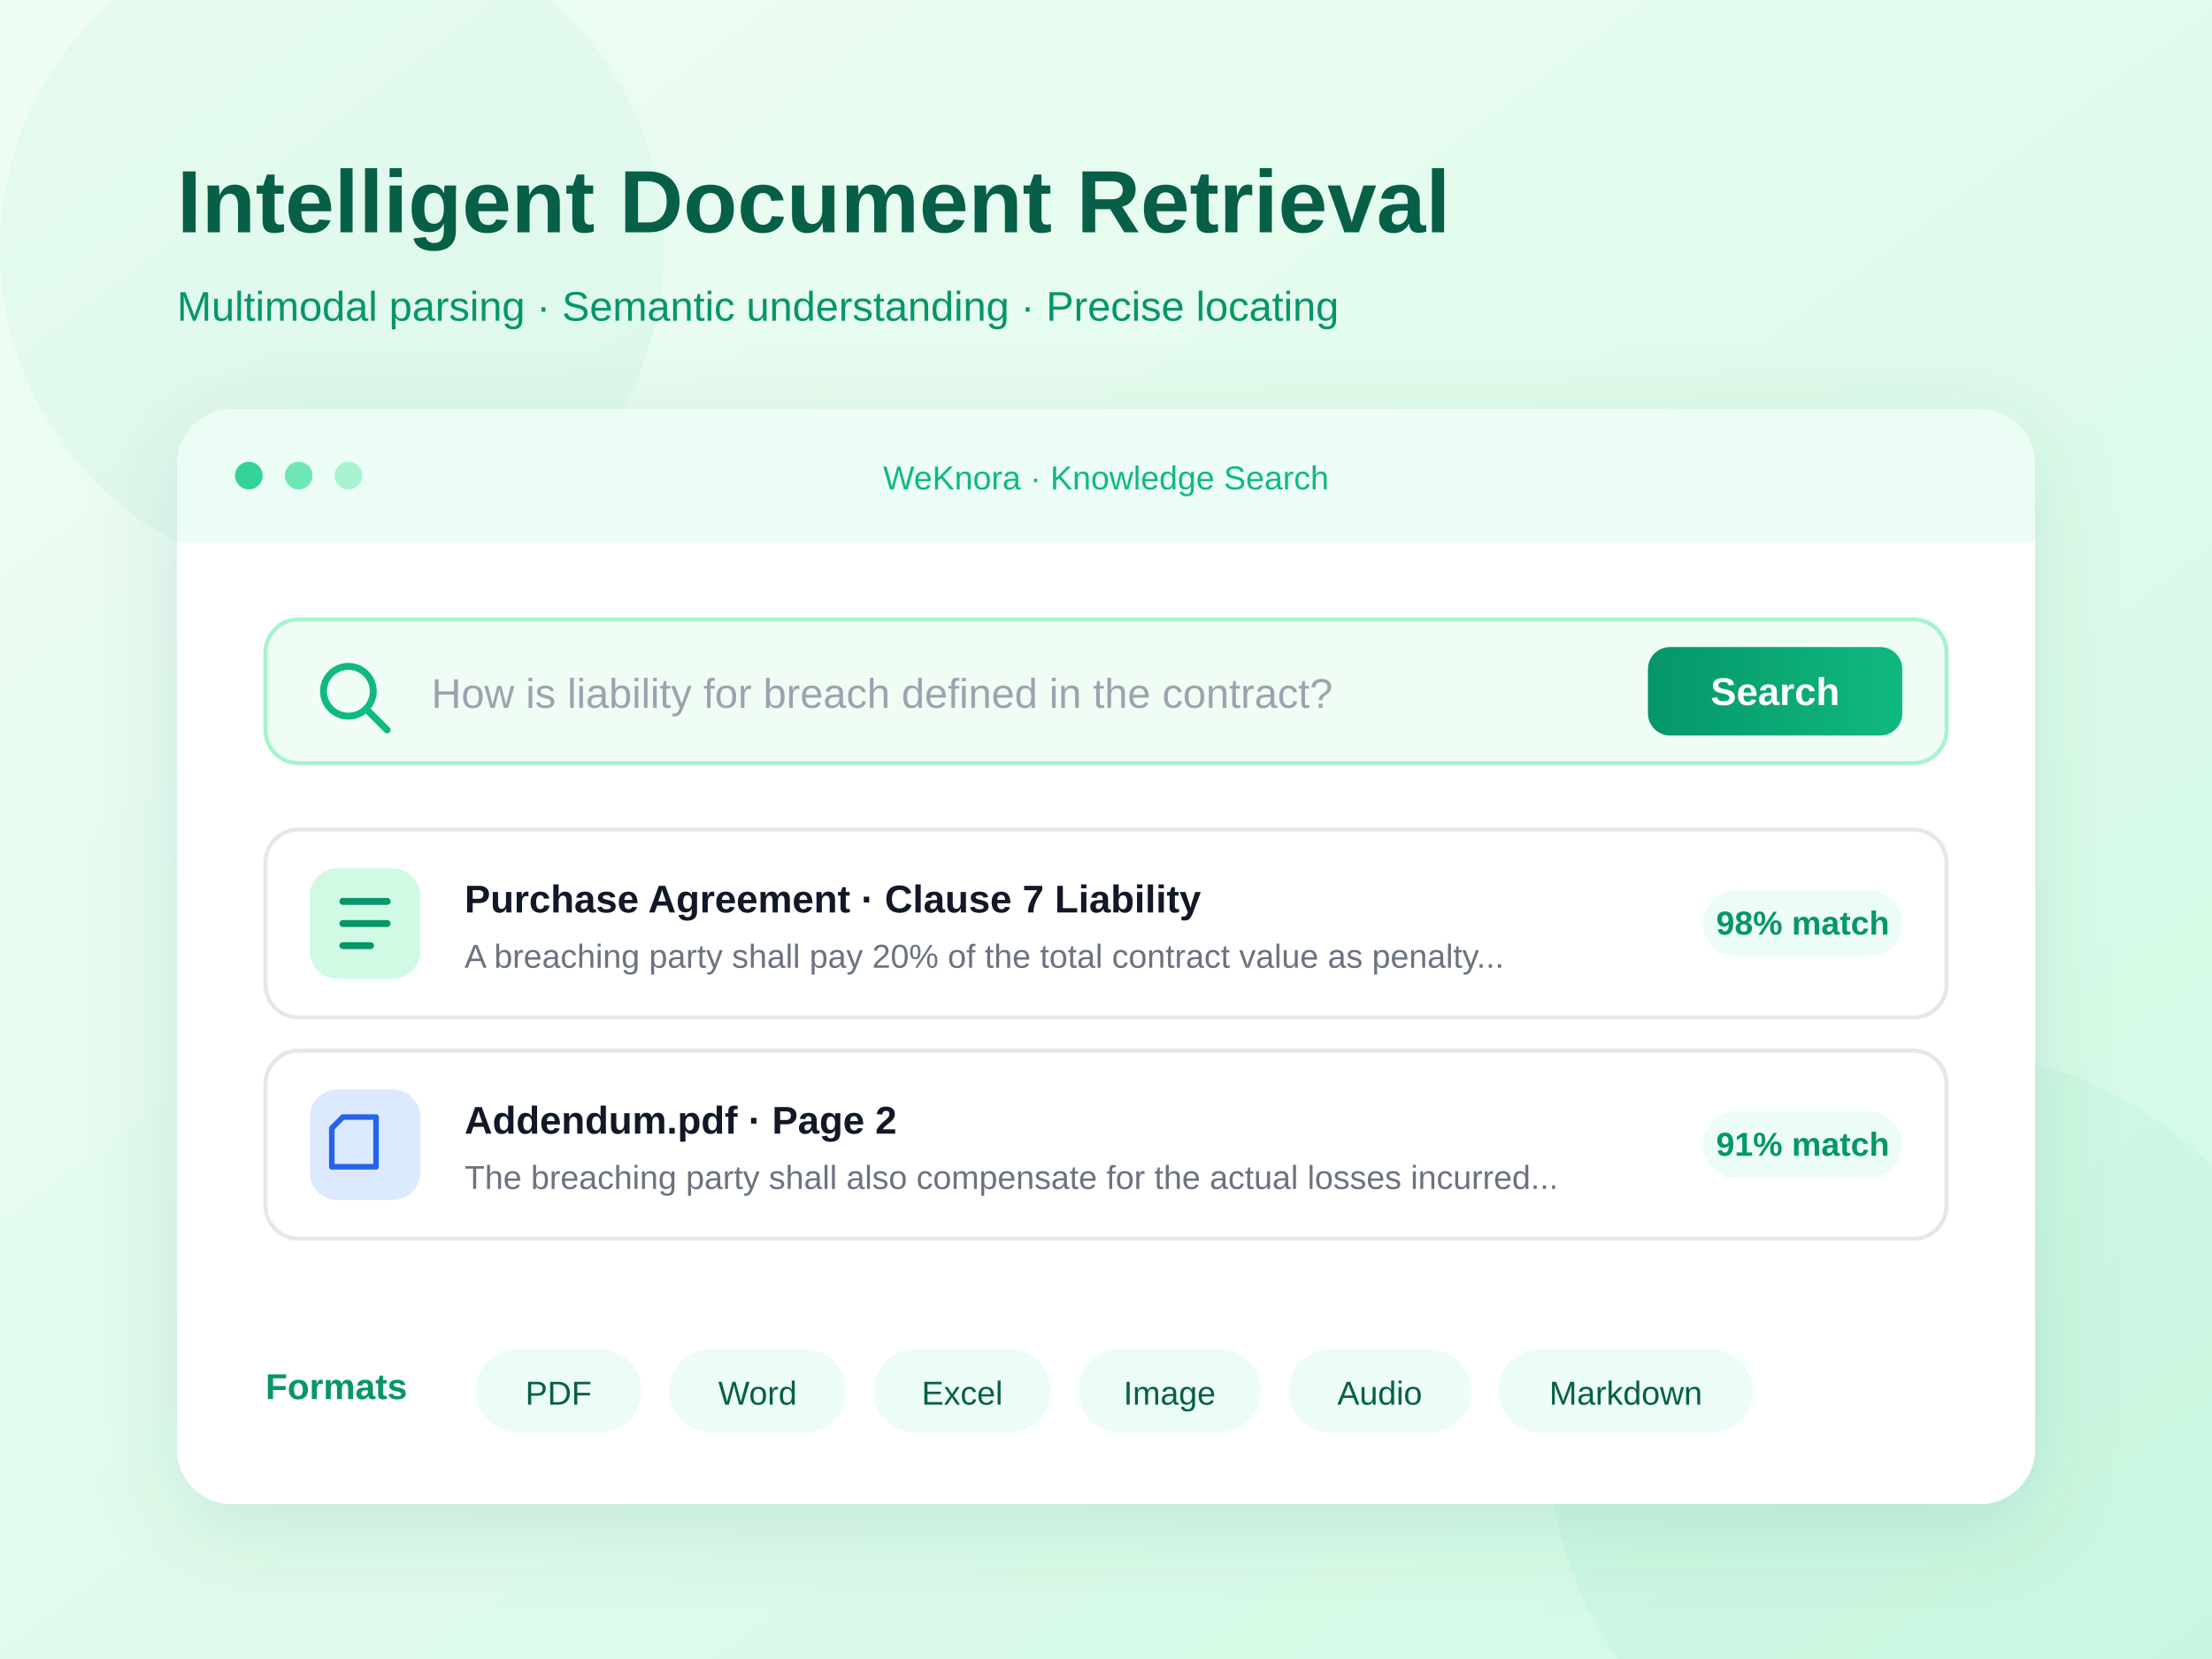
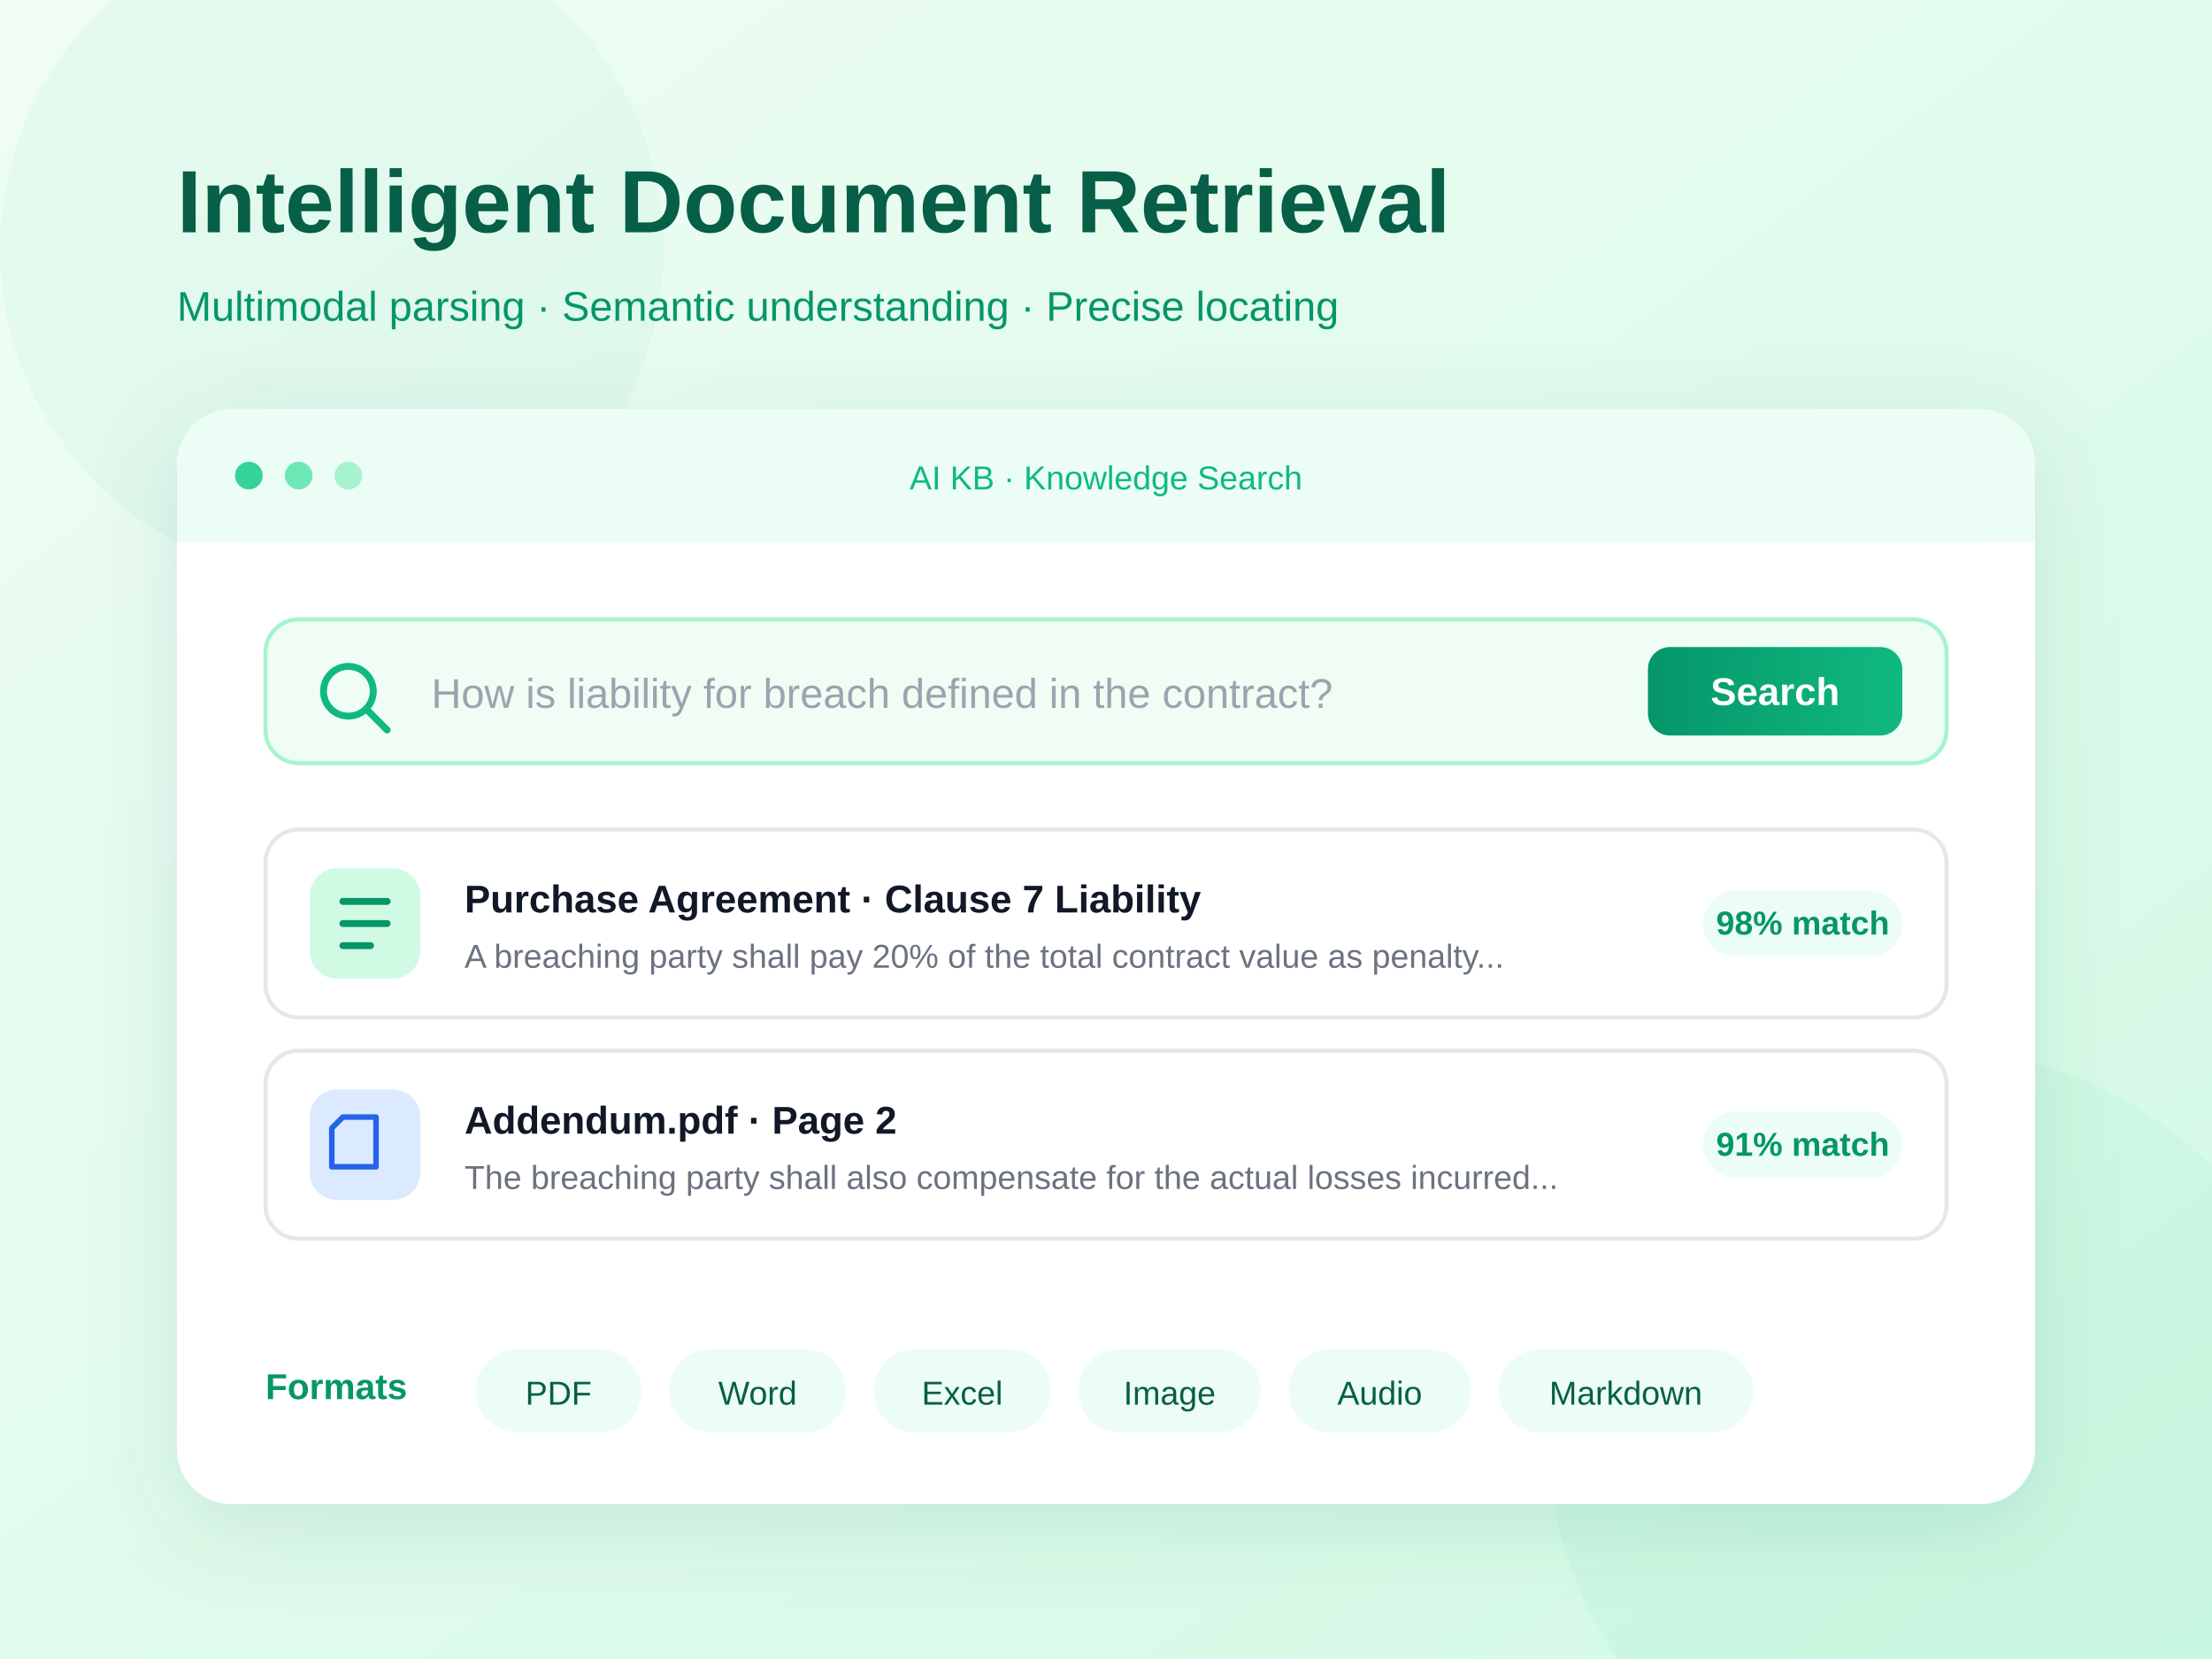
<svg xmlns="http://www.w3.org/2000/svg" viewBox="0 0 800 600">
  <defs>
    <linearGradient id="bg1" x1="0%" y1="0%" x2="100%" y2="100%">
      <stop offset="0%" stop-color="#F0FDF4" />
      <stop offset="100%" stop-color="#D1FAE5" />
    </linearGradient>
    <linearGradient id="brand1" x1="0%" y1="0%" x2="100%" y2="0%">
      <stop offset="0%" stop-color="#059669" />
      <stop offset="100%" stop-color="#10B981" />
    </linearGradient>
    <filter id="soft1" x="-20%" y="-20%" width="140%" height="140%">
      <feDropShadow dx="0" dy="8" stdDeviation="16" flood-color="#065F46" flood-opacity="0.12" />
    </filter>
  </defs>
  <rect width="800" height="600" fill="url(#bg1)" />
  <circle cx="120" cy="90" r="120" fill="#10B981" opacity="0.05" />
  <circle cx="700" cy="520" r="140" fill="#34D399" opacity="0.06" />
  <text x="64" y="84" font-family="Arial, sans-serif" font-size="32" font-weight="700" fill="#065F46">Intelligent Document Retrieval</text>
  <text x="64" y="116" font-family="Arial, sans-serif" font-size="15" fill="#059669">Multimodal parsing · Semantic understanding · Precise locating</text>
  <g filter="url(#soft1)">
    <rect x="64" y="148" width="672" height="396" rx="20" fill="#FFFFFF" />
  </g>
  <rect x="64" y="148" width="672" height="48" rx="20" fill="#ECFDF5" />
  <rect x="64" y="176" width="672" height="20" fill="#ECFDF5" />
  <circle cx="90" cy="172" r="5" fill="#34D399" />
  <circle cx="108" cy="172" r="5" fill="#6EE7B7" />
  <circle cx="126" cy="172" r="5" fill="#A7F3D0" />
-   <text x="400" y="177" font-family="Arial, sans-serif" font-size="12" fill="#10B981" text-anchor="middle">WeKnora · Knowledge Search</text>
+   <text x="400" y="177" font-family="Arial, sans-serif" font-size="12" fill="#10B981" text-anchor="middle">AI KB · Knowledge Search</text>
  <g transform="translate(96, 224)">
    <rect width="608" height="52" rx="12" fill="#F0FDF4" stroke="#A7F3D0" stroke-width="1.5" />
    <circle cx="30" cy="26" r="9" fill="none" stroke="#10B981" stroke-width="2.5" />
    <line x1="37" y1="33" x2="44" y2="40" stroke="#10B981" stroke-width="2.5" stroke-linecap="round" />
    <text x="60" y="32" font-family="Arial, sans-serif" font-size="15" fill="#9CA3AF">How is liability for breach defined in the contract?</text>
    <rect x="500" y="10" width="92" height="32" rx="8" fill="url(#brand1)" />
    <text x="546" y="31" font-family="Arial, sans-serif" font-size="14" font-weight="600" fill="#FFFFFF" text-anchor="middle">Search</text>
  </g>
  <g transform="translate(96, 300)">
    <rect width="608" height="68" rx="12" fill="#FFFFFF" stroke="#E5E7EB" stroke-width="1.5" />
    <rect x="16" y="14" width="40" height="40" rx="10" fill="#D1FAE5" />
    <path d="M28 26 H44 M28 34 H44 M28 42 H38" stroke="#059669" stroke-width="2.5" stroke-linecap="round" />
    <text x="72" y="30" font-family="Arial, sans-serif" font-size="14" font-weight="600" fill="#111827">Purchase Agreement · Clause 7 Liability</text>
    <text x="72" y="50" font-family="Arial, sans-serif" font-size="12" fill="#6B7280">A breaching party shall pay 20% of the total contract value as penalty...</text>
    <rect x="520" y="22" width="72" height="24" rx="12" fill="#ECFDF5" />
    <text x="556" y="38" font-family="Arial, sans-serif" font-size="12" font-weight="600" fill="#059669" text-anchor="middle">98% match</text>
  </g>
  <g transform="translate(96, 380)">
    <rect width="608" height="68" rx="12" fill="#FFFFFF" stroke="#E5E7EB" stroke-width="1.5" />
    <rect x="16" y="14" width="40" height="40" rx="10" fill="#DBEAFE" />
    <path d="M28 24 h12 v18 h-16 v-14 z" fill="none" stroke="#2563EB" stroke-width="2" stroke-linejoin="round" />
    <text x="72" y="30" font-family="Arial, sans-serif" font-size="14" font-weight="600" fill="#111827">Addendum.pdf · Page 2</text>
    <text x="72" y="50" font-family="Arial, sans-serif" font-size="12" fill="#6B7280">The breaching party shall also compensate for the actual losses incurred...</text>
    <rect x="520" y="22" width="72" height="24" rx="12" fill="#ECFDF5" />
    <text x="556" y="38" font-family="Arial, sans-serif" font-size="12" font-weight="600" fill="#059669" text-anchor="middle">91% match</text>
  </g>
  <g transform="translate(96, 472)">
    <text x="0" y="34" font-family="Arial, sans-serif" font-size="13" font-weight="600" fill="#059669">Formats</text>
    <g font-family="Arial, sans-serif" font-size="12" fill="#065F46" text-anchor="middle">
      <rect x="76" y="16" width="60" height="30" rx="15" fill="#ECFDF5" />
      <text x="106" y="36">PDF</text>
      <rect x="146" y="16" width="64" height="30" rx="15" fill="#ECFDF5" />
      <text x="178" y="36">Word</text>
      <rect x="220" y="16" width="64" height="30" rx="15" fill="#ECFDF5" />
      <text x="252" y="36">Excel</text>
      <rect x="294" y="16" width="66" height="30" rx="15" fill="#ECFDF5" />
      <text x="327" y="36">Image</text>
      <rect x="370" y="16" width="66" height="30" rx="15" fill="#ECFDF5" />
      <text x="403" y="36">Audio</text>
      <rect x="446" y="16" width="92" height="30" rx="15" fill="#ECFDF5" />
      <text x="492" y="36">Markdown</text>
    </g>
  </g>
</svg>
